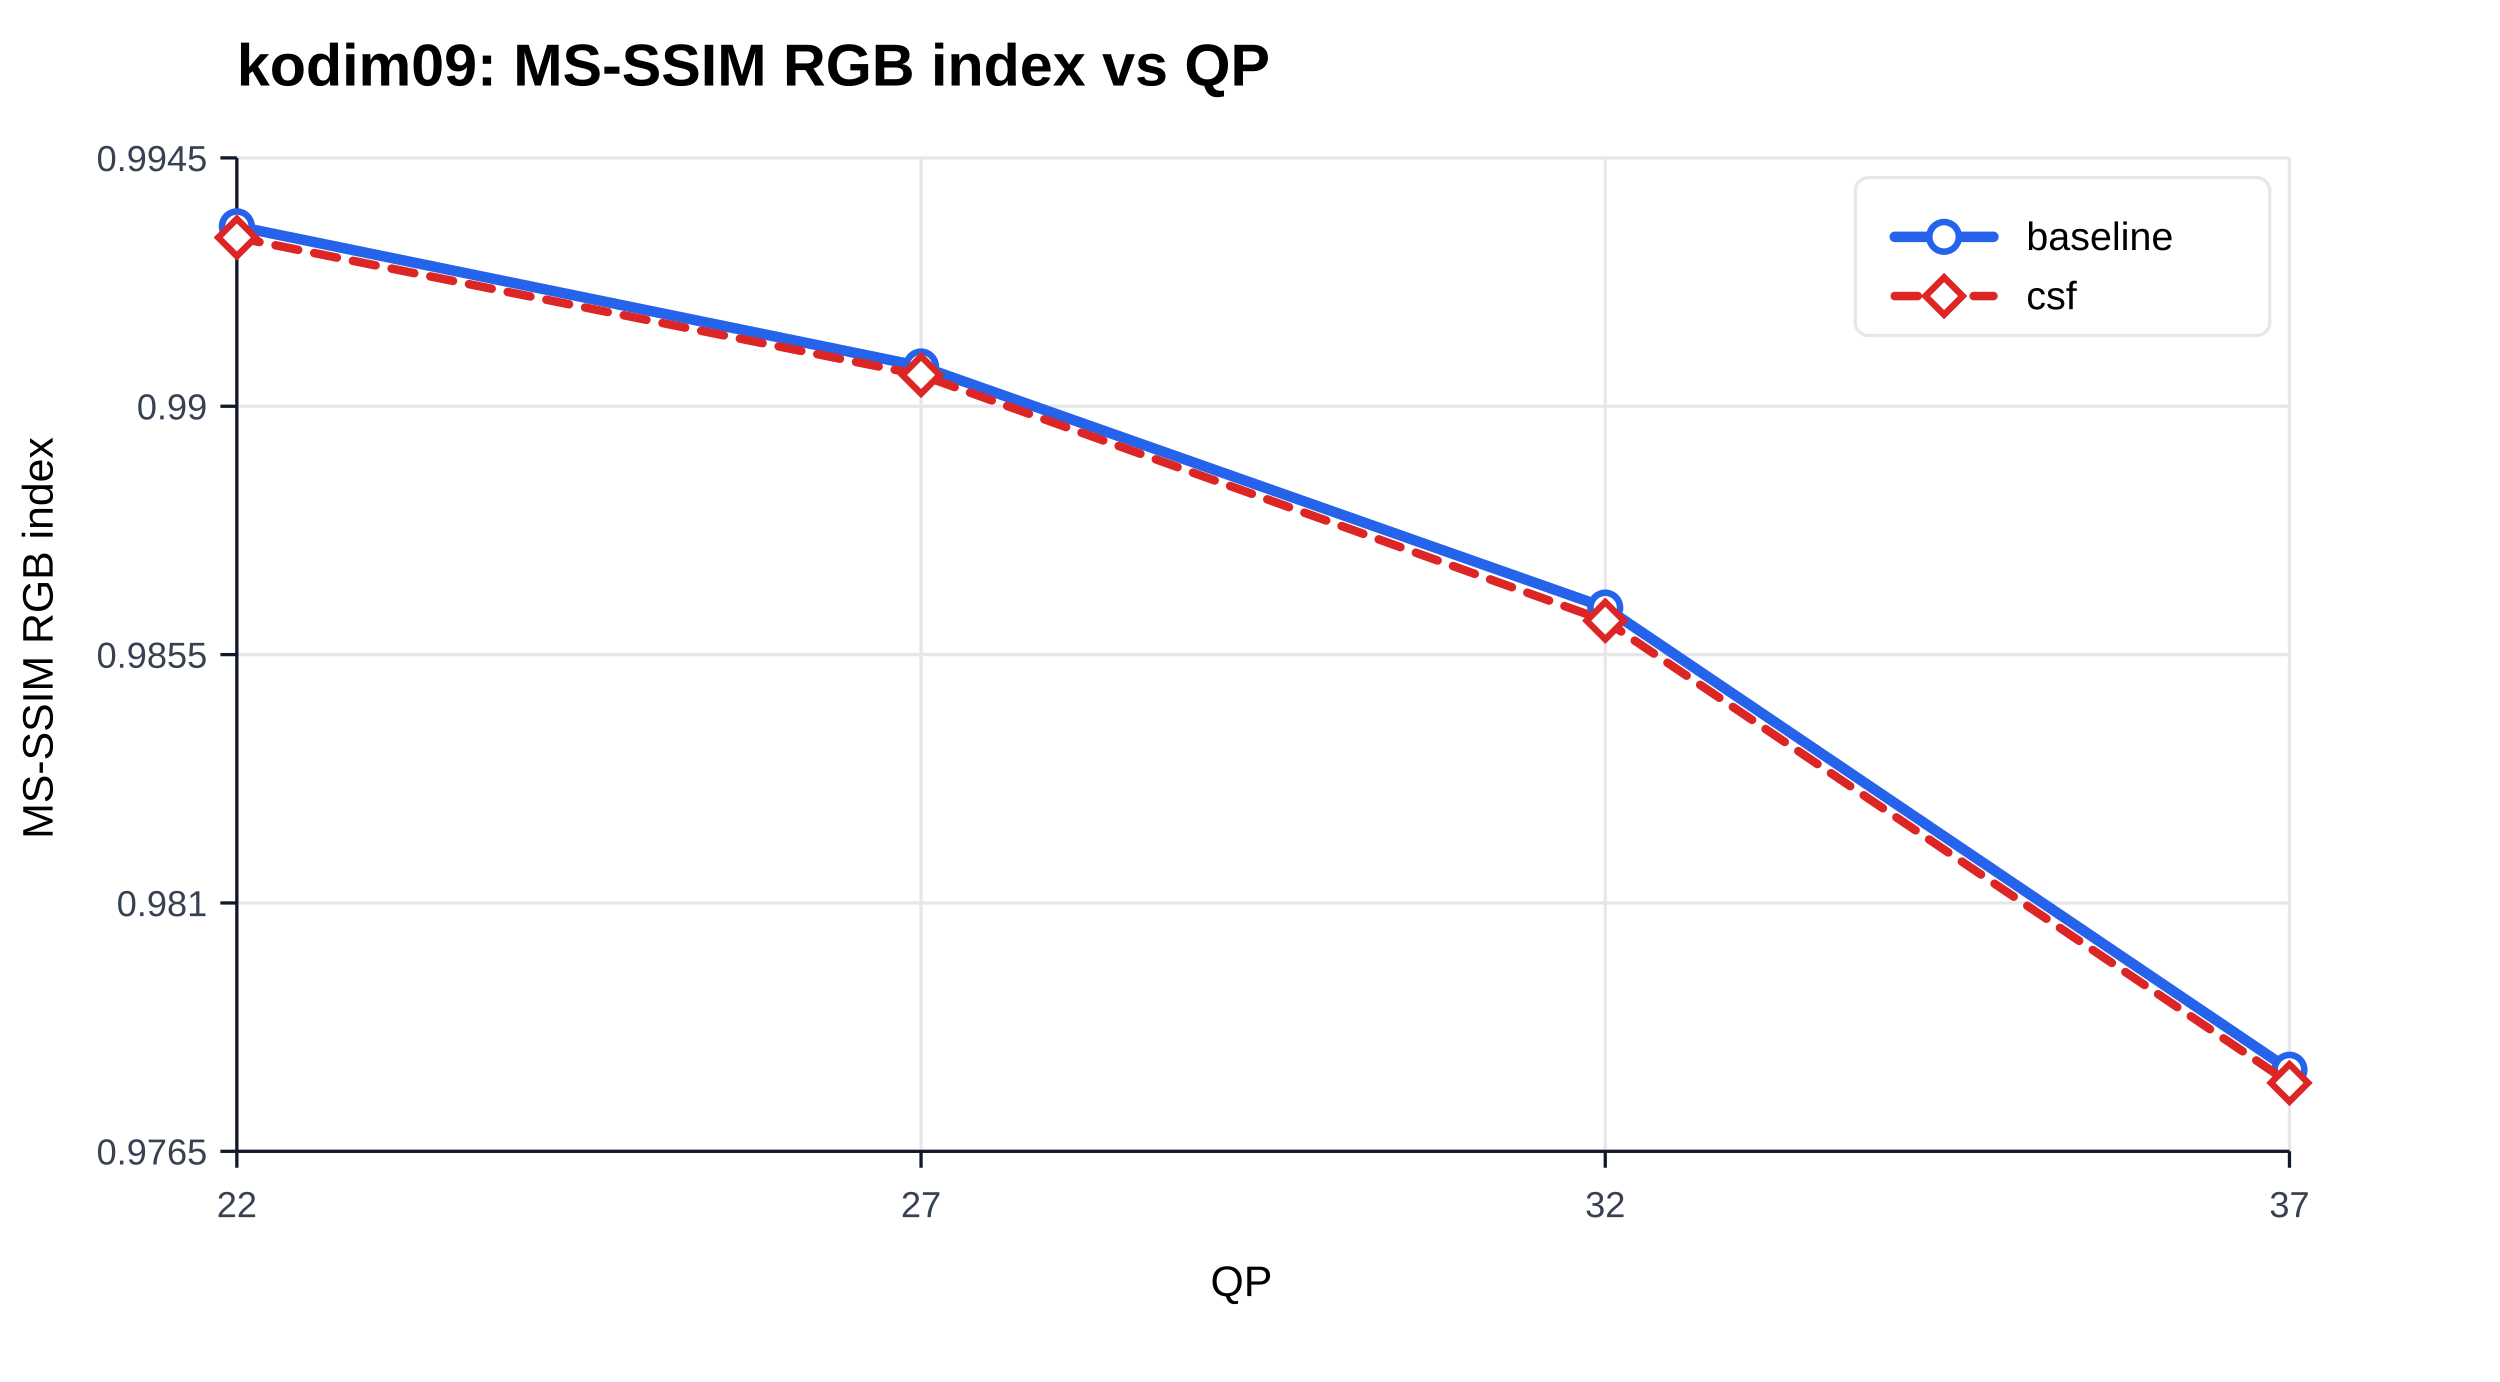
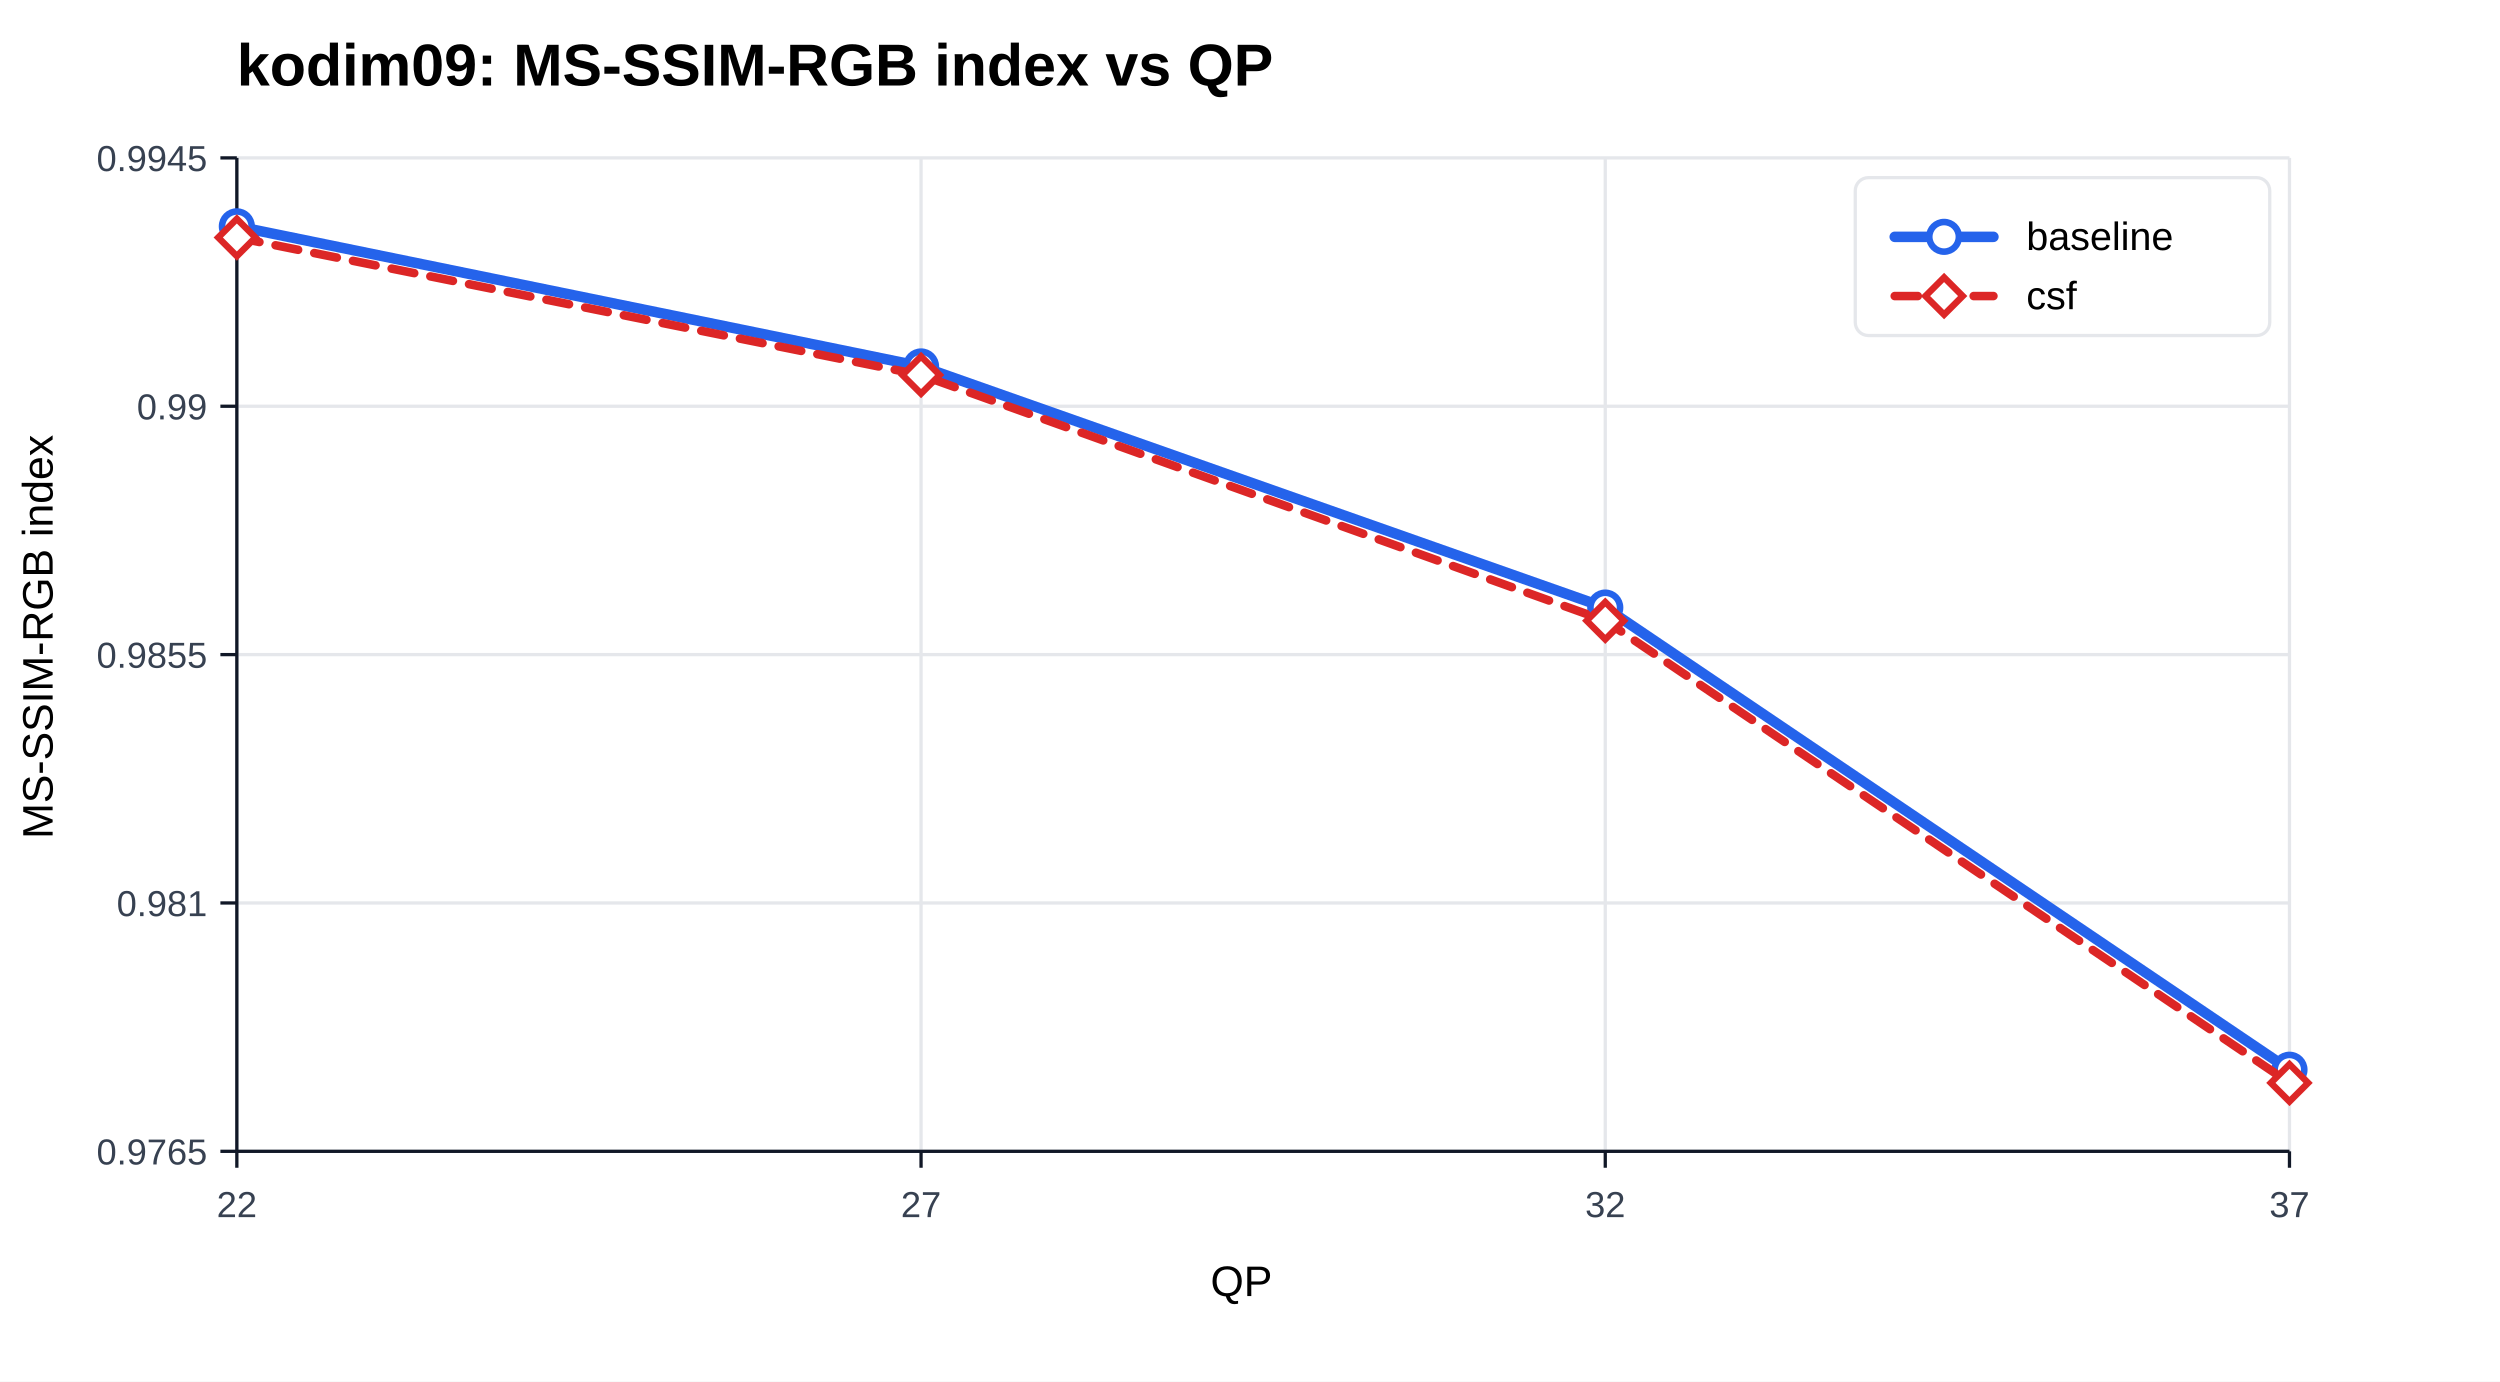
<svg xmlns="http://www.w3.org/2000/svg" width="760" height="420" viewBox="0 0 760 420">
  <rect width="100%" height="100%" fill="#ffffff" />
-   <text x="72" y="26" font-family="Arial" font-size="18" font-weight="700">kodim09: MS-SSIM RGB index vs QP</text>
+   <text x="72" y="26" font-family="Arial" font-size="18" font-weight="700">kodim09: MS-SSIM-RGB index vs QP</text>
  <line x1="72.0" y1="48" x2="72.0" y2="350" stroke="#e5e7eb" stroke-width="1" />
  <line x1="280.0" y1="48" x2="280.0" y2="350" stroke="#e5e7eb" stroke-width="1" />
  <line x1="488.0" y1="48" x2="488.0" y2="350" stroke="#e5e7eb" stroke-width="1" />
  <line x1="696.0" y1="48" x2="696.0" y2="350" stroke="#e5e7eb" stroke-width="1" />
  <line x1="72" y1="350.0" x2="696" y2="350.0" stroke="#e5e7eb" stroke-width="1" />
  <line x1="72" y1="274.5" x2="696" y2="274.5" stroke="#e5e7eb" stroke-width="1" />
  <line x1="72" y1="199.0" x2="696" y2="199.0" stroke="#e5e7eb" stroke-width="1" />
  <line x1="72" y1="123.5" x2="696" y2="123.5" stroke="#e5e7eb" stroke-width="1" />
  <line x1="72" y1="48.0" x2="696" y2="48.0" stroke="#e5e7eb" stroke-width="1" />
  <line x1="72" y1="350" x2="696" y2="350" stroke="#111827" />
  <line x1="72" y1="48" x2="72" y2="350" stroke="#111827" />
  <text x="368" y="394" font-family="Arial" font-size="13">QP</text>
-   <text x="16" y="255" font-family="Arial" font-size="13" transform="rotate(-90 16,255)">MS-SSIM RGB index</text>
+   <text x="16" y="255" font-family="Arial" font-size="13" transform="rotate(-90 16,255)">MS-SSIM-RGB index</text>
  <line x1="72.0" y1="350" x2="72.0" y2="355" stroke="#111827" />
  <text x="72.0" y="370" font-family="Arial" font-size="11" fill="#374151" text-anchor="middle">22</text>
  <line x1="280.0" y1="350" x2="280.0" y2="355" stroke="#111827" />
  <text x="280.0" y="370" font-family="Arial" font-size="11" fill="#374151" text-anchor="middle">27</text>
  <line x1="488.0" y1="350" x2="488.0" y2="355" stroke="#111827" />
  <text x="488.0" y="370" font-family="Arial" font-size="11" fill="#374151" text-anchor="middle">32</text>
  <line x1="696.0" y1="350" x2="696.0" y2="355" stroke="#111827" />
  <text x="696.0" y="370" font-family="Arial" font-size="11" fill="#374151" text-anchor="middle">37</text>
  <line x1="67" y1="350.0" x2="72" y2="350.0" stroke="#111827" />
  <text x="63" y="354.0" font-family="Arial" font-size="11" fill="#374151" text-anchor="end">0.9765</text>
  <line x1="67" y1="274.5" x2="72" y2="274.5" stroke="#111827" />
  <text x="63" y="278.5" font-family="Arial" font-size="11" fill="#374151" text-anchor="end">0.981</text>
  <line x1="67" y1="199.0" x2="72" y2="199.0" stroke="#111827" />
  <text x="63" y="203.0" font-family="Arial" font-size="11" fill="#374151" text-anchor="end">0.9855</text>
  <line x1="67" y1="123.5" x2="72" y2="123.5" stroke="#111827" />
  <text x="63" y="127.5" font-family="Arial" font-size="11" fill="#374151" text-anchor="end">0.99</text>
  <line x1="67" y1="48.0" x2="72" y2="48.0" stroke="#111827" />
  <text x="63" y="52.0" font-family="Arial" font-size="11" fill="#374151" text-anchor="end">0.9945</text>
  <polyline fill="none" stroke="#2563eb" stroke-width="3.2" stroke-linecap="round" stroke-linejoin="round" points="72.0,68.8 280.0,111.4 488.0,184.7 696.0,325.2" />
  <circle cx="72.0" cy="68.8" r="4.5" fill="#ffffff" stroke="#2563eb" stroke-width="2" />
  <circle cx="280.0" cy="111.4" r="4.5" fill="#ffffff" stroke="#2563eb" stroke-width="2" />
  <circle cx="488.0" cy="184.7" r="4.5" fill="#ffffff" stroke="#2563eb" stroke-width="2" />
  <circle cx="696.0" cy="325.2" r="4.5" fill="#ffffff" stroke="#2563eb" stroke-width="2" />
  <polyline fill="none" stroke="#dc2626" stroke-width="2.6" stroke-linecap="round" stroke-linejoin="round" stroke-dasharray="7 5" points="72.0,72.2 280.0,114.0 488.0,188.7 696.0,329.2" />
  <rect x="68.0" y="68.2" width="8" height="8" transform="rotate(45 72.0 72.2)" fill="#ffffff" stroke="#dc2626" stroke-width="2" />
  <rect x="276.0" y="110.0" width="8" height="8" transform="rotate(45 280.0 114.0)" fill="#ffffff" stroke="#dc2626" stroke-width="2" />
  <rect x="484.0" y="184.7" width="8" height="8" transform="rotate(45 488.0 188.7)" fill="#ffffff" stroke="#dc2626" stroke-width="2" />
  <rect x="692.0" y="325.2" width="8" height="8" transform="rotate(45 696.0 329.2)" fill="#ffffff" stroke="#dc2626" stroke-width="2" />
  <rect x="564" y="54" width="126" height="48" rx="4" fill="#ffffff" stroke="#e5e7eb" />
  <line x1="576" y1="72" x2="606" y2="72" stroke="#2563eb" stroke-width="3.2" stroke-linecap="round" />
  <circle cx="591.0" cy="72.0" r="4.5" fill="#ffffff" stroke="#2563eb" stroke-width="2" />
  <text x="616" y="76" font-family="Arial" font-size="12">baseline</text>
  <line x1="576" y1="90" x2="606" y2="90" stroke="#dc2626" stroke-width="2.6" stroke-linecap="round" stroke-dasharray="7 5" />
  <rect x="587.0" y="86.0" width="8" height="8" transform="rotate(45 591.0 90.0)" fill="#ffffff" stroke="#dc2626" stroke-width="2" />
  <text x="616" y="94" font-family="Arial" font-size="12">csf</text>
</svg>
